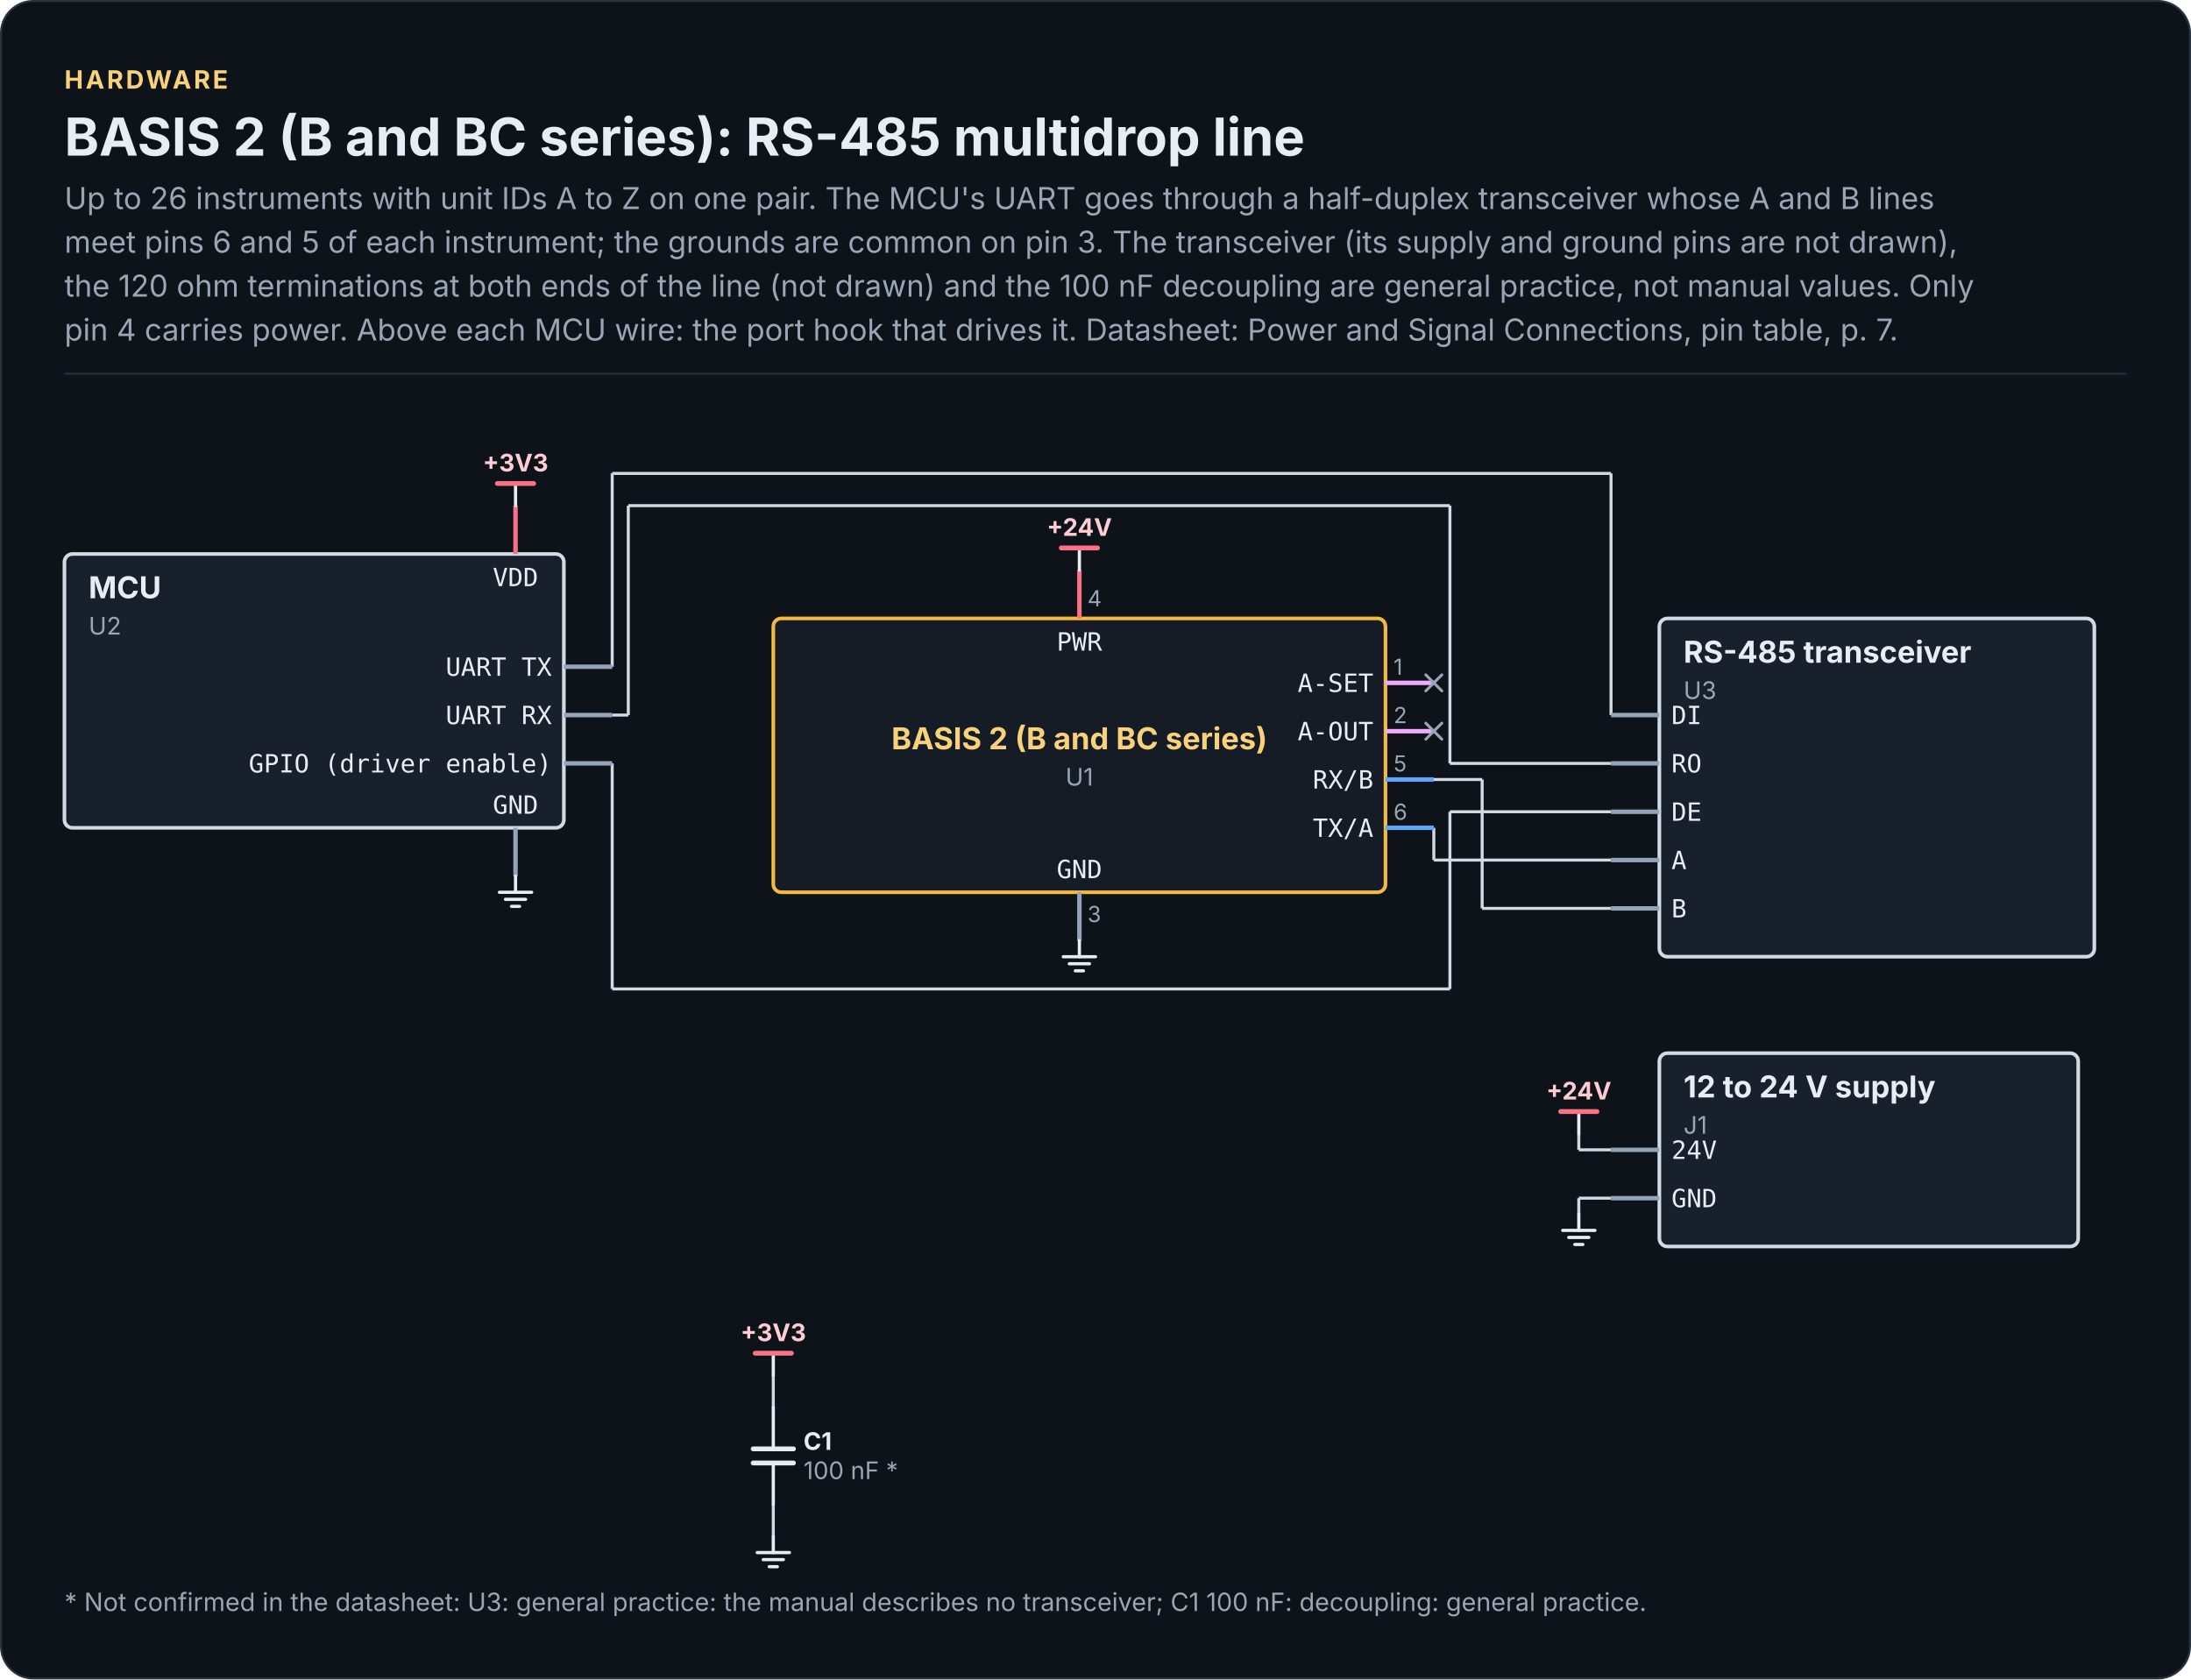
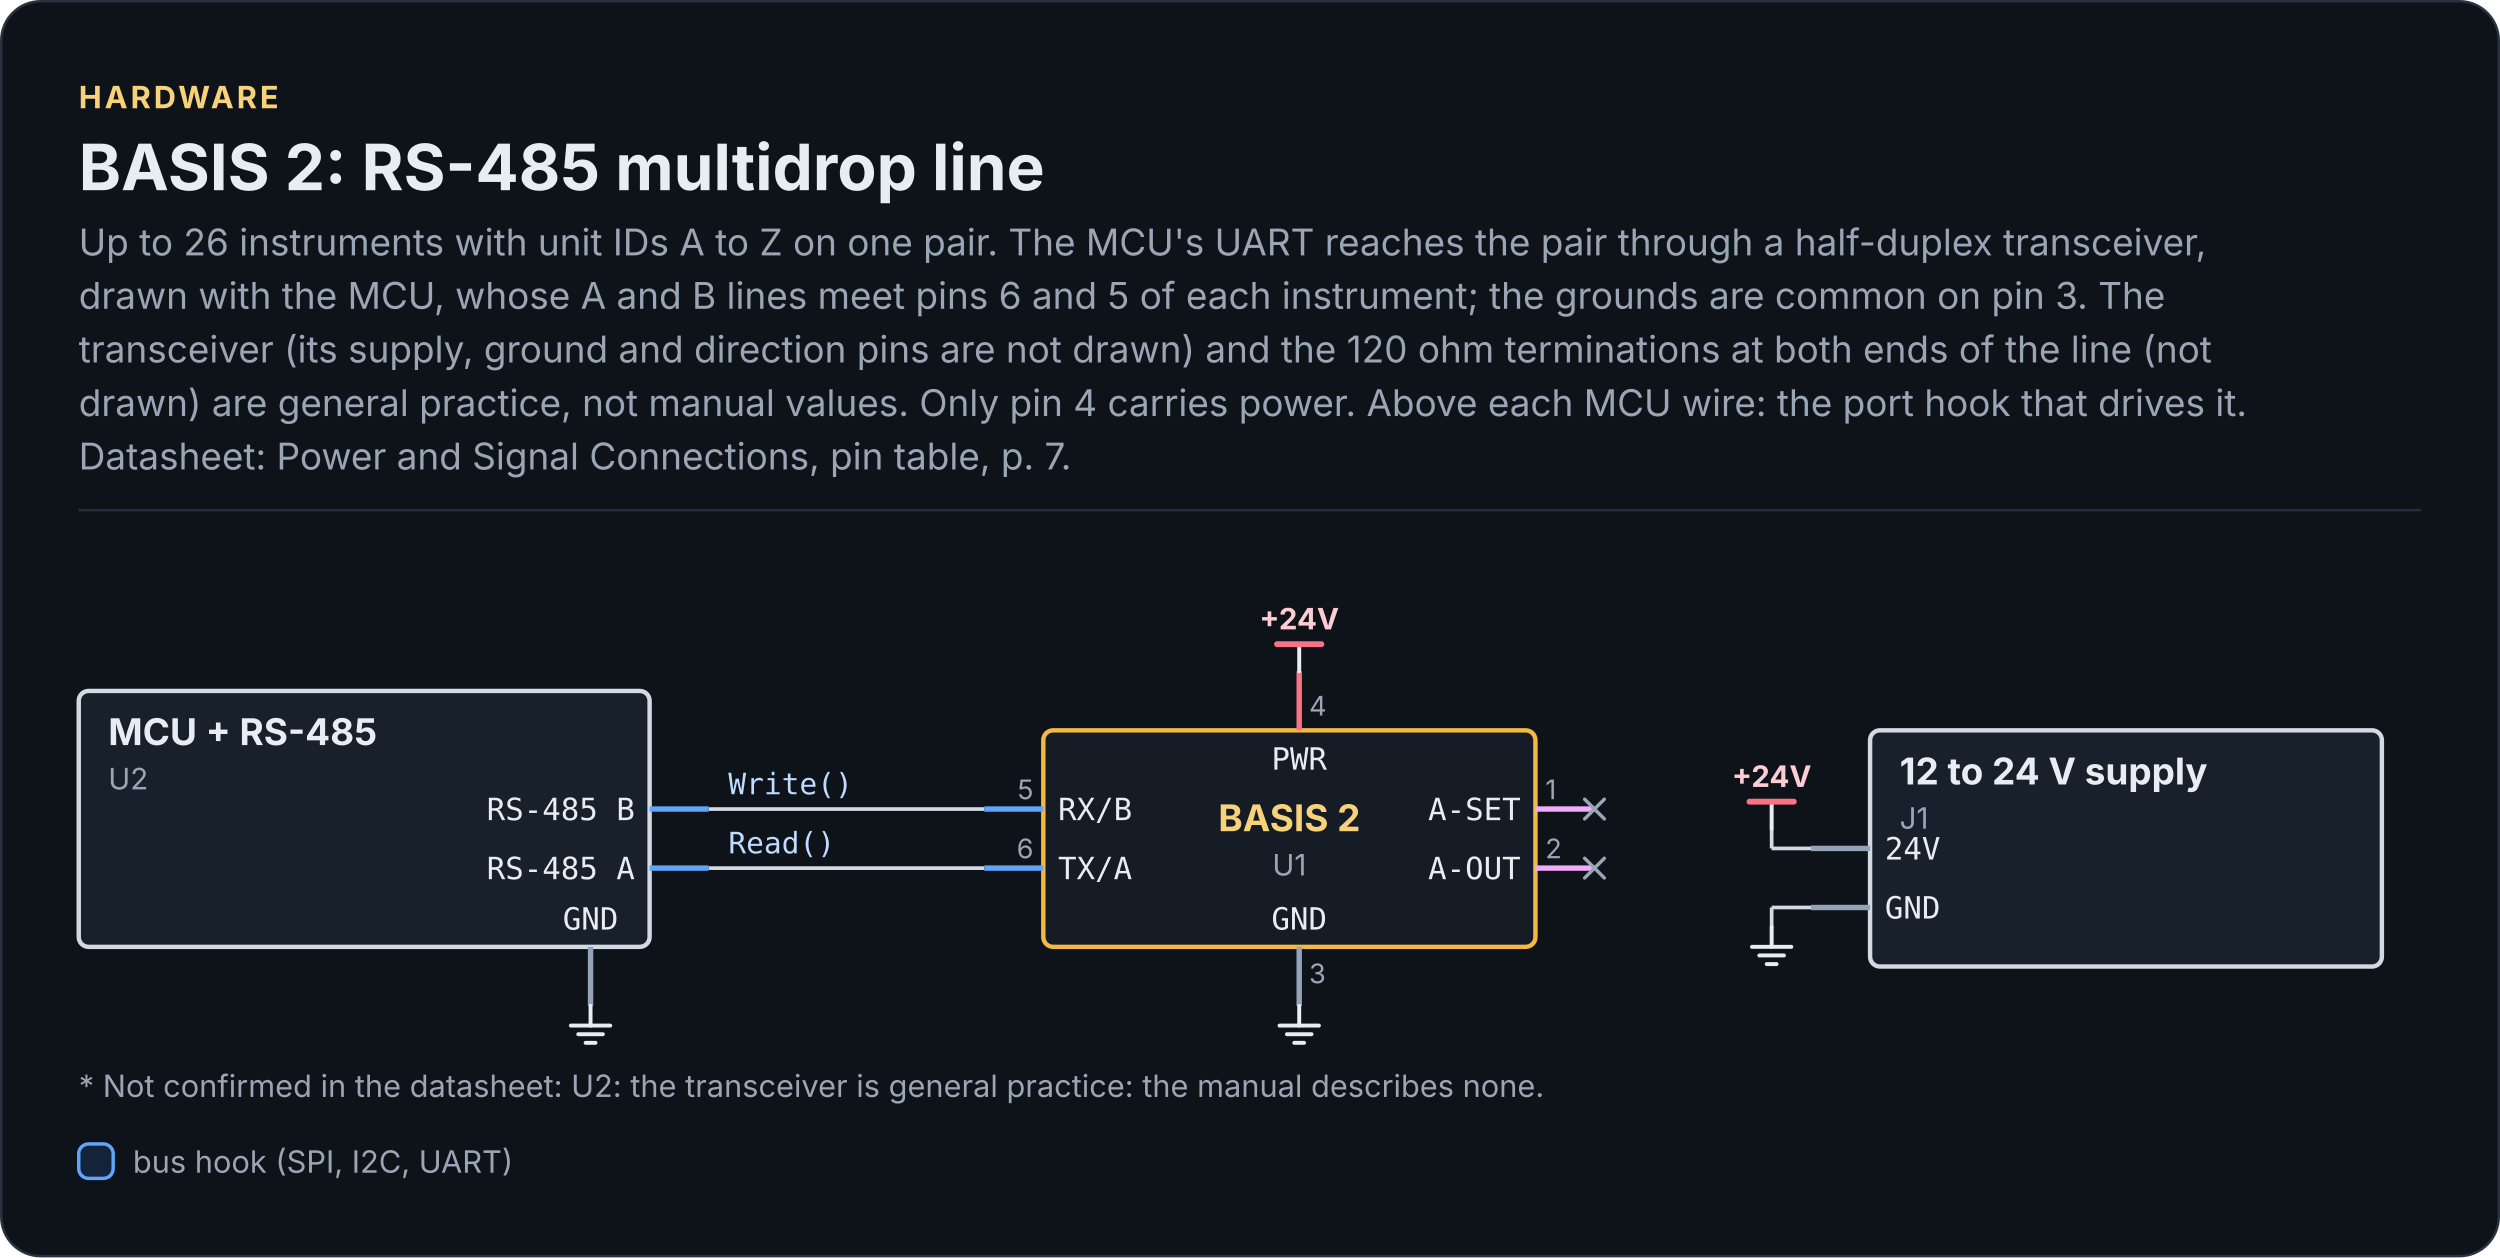
- <svg xmlns="http://www.w3.org/2000/svg" width="1088" height="834" viewBox="0 0 1088 834" role="img" aria-labelledby="chip-circuit-rs485-multidrop-title chip-circuit-rs485-multidrop-desc" font-family="Inter, 'Segoe UI', Roboto, 'Helvetica Neue', Arial, sans-serif">
-   <rect x="0.5" y="0.5" width="1087" height="833" rx="16" fill="#0E131A" stroke="#283241" />
+ <svg xmlns="http://www.w3.org/2000/svg" width="1016" height="511" viewBox="0 0 1016 511" role="img" aria-labelledby="chip-circuit-rs485-multidrop-title chip-circuit-rs485-multidrop-desc" font-family="Inter, 'Segoe UI', Roboto, 'Helvetica Neue', Arial, sans-serif">
+   <rect x="0.5" y="0.5" width="1015" height="510" rx="16" fill="#0E131A" stroke="#283241" />
  <text x="32" y="44" font-size="12.5" font-weight="700" letter-spacing="1.2" fill="#F8D27A">HARDWARE</text>
-   <text x="32" y="77.3" font-size="26" font-weight="700" fill="#E8EDF3">BASIS 2 (B and BC series): RS-485 multidrop line</text>
-   <text x="32" y="103.8" font-size="15" fill="#9AA6B5">Up to 26 instruments with unit IDs A to Z on one pair. The MCU's UART goes through a half-duplex transceiver whose A and B lines</text>
-   <text x="32" y="125.5" font-size="15" fill="#9AA6B5">meet pins 6 and 5 of each instrument; the grounds are common on pin 3. The transceiver (its supply and ground pins are not drawn),</text>
-   <text x="32" y="147.3" font-size="15" fill="#9AA6B5">the 120 ohm terminations at both ends of the line (not drawn) and the 100 nF decoupling are general practice, not manual values. Only</text>
-   <text x="32" y="169.1" font-size="15" fill="#9AA6B5">pin 4 carries power. Above each MCU wire: the port hook that drives it. Datasheet: Power and Signal Connections, pin table, p. 7.</text>
-   <rect x="32" y="185.1" width="1024" height="1" fill="#252F3C" />
-   <path d="M784 563 L784 571" fill="none" stroke="#D2DAE4" stroke-width="1.5" />
-   <path d="M784 571 L800 571" fill="none" stroke="#D2DAE4" stroke-width="1.5" />
-   <path d="M384 683 L384 699" fill="none" stroke="#D2DAE4" stroke-width="1.5" />
-   <path d="M304 379.1 L304 491.1" fill="none" stroke="#D2DAE4" stroke-width="1.5" />
-   <path d="M304 491.1 L720 491.1" fill="none" stroke="#D2DAE4" stroke-width="1.5" />
-   <path d="M720 403.1 L800 403.1" fill="none" stroke="#D2DAE4" stroke-width="1.5" />
-   <path d="M720 403.1 L720 491.1" fill="none" stroke="#D2DAE4" stroke-width="1.5" />
-   <path d="M384 747 L384 763" fill="none" stroke="#D2DAE4" stroke-width="1.5" />
-   <path d="M784 595 L800 595" fill="none" stroke="#D2DAE4" stroke-width="1.5" />
-   <path d="M784 595 L784 603" fill="none" stroke="#D2DAE4" stroke-width="1.5" />
-   <path d="M712 411.1 L712 427.1" fill="none" stroke="#D2DAE4" stroke-width="1.5" />
-   <path d="M712 427.1 L800 427.1" fill="none" stroke="#D2DAE4" stroke-width="1.5" />
-   <path d="M712 387.1 L736 387.1" fill="none" stroke="#D2DAE4" stroke-width="1.5" />
-   <path d="M736 387.1 L736 451.1" fill="none" stroke="#D2DAE4" stroke-width="1.5" />
-   <path d="M736 451.1 L800 451.1" fill="none" stroke="#D2DAE4" stroke-width="1.5" />
-   <path d="M304 355.1 L312 355.1" fill="none" stroke="#D2DAE4" stroke-width="1.5" />
-   <path d="M312 251.1 L720 251.1" fill="none" stroke="#D2DAE4" stroke-width="1.5" />
-   <path d="M312 251.1 L312 355.1" fill="none" stroke="#D2DAE4" stroke-width="1.5" />
-   <path d="M720 251.1 L720 379.1" fill="none" stroke="#D2DAE4" stroke-width="1.5" />
-   <path d="M720 379.1 L800 379.1" fill="none" stroke="#D2DAE4" stroke-width="1.5" />
-   <path d="M304 235.1 L800 235.1" fill="none" stroke="#D2DAE4" stroke-width="1.5" />
-   <path d="M304 235.1 L304 331.1" fill="none" stroke="#D2DAE4" stroke-width="1.5" />
-   <path d="M800 235.1 L800 355.1" fill="none" stroke="#D2DAE4" stroke-width="1.5" />
-   <rect x="384" y="307.1" width="304" height="136" rx="4" fill="#151C26" stroke="#F4B942" stroke-width="1.8" />
-   <path d="M688 339.1 L712 339.1" fill="none" stroke="#F0ABFC" stroke-width="2.2" stroke-linecap="butt" stroke-linejoin="round" />
-   <path d="M688 363.1 L712 363.1" fill="none" stroke="#F0ABFC" stroke-width="2.2" stroke-linecap="butt" stroke-linejoin="round" />
-   <path d="M688 387.1 L712 387.1" fill="none" stroke="#60A5FA" stroke-width="2.2" stroke-linecap="butt" stroke-linejoin="round" />
-   <path d="M688 411.1 L712 411.1" fill="none" stroke="#60A5FA" stroke-width="2.2" stroke-linecap="butt" stroke-linejoin="round" />
-   <path d="M536 307.1 L536 283.1" fill="none" stroke="#FB7185" stroke-width="2.2" stroke-linecap="butt" stroke-linejoin="round" />
-   <path d="M536 443.1 L536 467.1" fill="none" stroke="#94A3B8" stroke-width="2.2" stroke-linecap="butt" stroke-linejoin="round" />
-   <rect x="32" y="275.1" width="248" height="136" rx="4" fill="#18202B" stroke="#D2DAE4" stroke-width="1.8" />
-   <path d="M280 331.1 L304 331.1" fill="none" stroke="#94A3B8" stroke-width="2.2" stroke-linecap="butt" stroke-linejoin="round" />
-   <path d="M280 355.1 L304 355.1" fill="none" stroke="#94A3B8" stroke-width="2.2" stroke-linecap="butt" stroke-linejoin="round" />
-   <path d="M280 379.1 L304 379.1" fill="none" stroke="#94A3B8" stroke-width="2.2" stroke-linecap="butt" stroke-linejoin="round" />
-   <path d="M256 275.1 L256 251.1" fill="none" stroke="#FB7185" stroke-width="2.2" stroke-linecap="butt" stroke-linejoin="round" />
-   <path d="M256 411.1 L256 435.1" fill="none" stroke="#94A3B8" stroke-width="2.2" stroke-linecap="butt" stroke-linejoin="round" />
-   <path d="M536 283.1 L536 272.1" fill="none" stroke="#E8EDF3" stroke-width="1.6" stroke-linecap="round" stroke-linejoin="round" />
-   <path d="M527 272.1 L545 272.1" fill="none" stroke="#FB7185" stroke-width="2.4" stroke-linecap="round" stroke-linejoin="round" />
-   <path d="M536 467.1 L536 475.1" fill="none" stroke="#E8EDF3" stroke-width="1.6" stroke-linecap="round" stroke-linejoin="round" />
-   <path d="M528 475.1 L544 475.1" fill="none" stroke="#E8EDF3" stroke-width="1.6" stroke-linecap="round" stroke-linejoin="round" />
-   <path d="M531 478.6 L541 478.6" fill="none" stroke="#E8EDF3" stroke-width="1.6" stroke-linecap="round" stroke-linejoin="round" />
-   <path d="M534 482.1 L538 482.1" fill="none" stroke="#E8EDF3" stroke-width="1.6" stroke-linecap="round" stroke-linejoin="round" />
-   <path d="M256 251.1 L256 240.1" fill="none" stroke="#E8EDF3" stroke-width="1.6" stroke-linecap="round" stroke-linejoin="round" />
-   <path d="M247 240.1 L265 240.1" fill="none" stroke="#FB7185" stroke-width="2.4" stroke-linecap="round" stroke-linejoin="round" />
-   <path d="M256 435.1 L256 443.1" fill="none" stroke="#E8EDF3" stroke-width="1.6" stroke-linecap="round" stroke-linejoin="round" />
-   <path d="M248 443.1 L264 443.1" fill="none" stroke="#E8EDF3" stroke-width="1.6" stroke-linecap="round" stroke-linejoin="round" />
-   <path d="M251 446.6 L261 446.6" fill="none" stroke="#E8EDF3" stroke-width="1.6" stroke-linecap="round" stroke-linejoin="round" />
-   <path d="M254 450.1 L258 450.1" fill="none" stroke="#E8EDF3" stroke-width="1.6" stroke-linecap="round" stroke-linejoin="round" />
-   <rect x="824" y="307.1" width="216" height="168" rx="4" fill="#18202B" stroke="#D2DAE4" stroke-width="1.8" />
-   <path d="M824 355.1 L800 355.1" fill="none" stroke="#94A3B8" stroke-width="2.2" stroke-linecap="butt" stroke-linejoin="round" />
-   <path d="M824 379.1 L800 379.1" fill="none" stroke="#94A3B8" stroke-width="2.2" stroke-linecap="butt" stroke-linejoin="round" />
-   <path d="M824 403.1 L800 403.1" fill="none" stroke="#94A3B8" stroke-width="2.2" stroke-linecap="butt" stroke-linejoin="round" />
-   <path d="M824 427.1 L800 427.1" fill="none" stroke="#94A3B8" stroke-width="2.2" stroke-linecap="butt" stroke-linejoin="round" />
-   <path d="M824 451.1 L800 451.1" fill="none" stroke="#94A3B8" stroke-width="2.2" stroke-linecap="butt" stroke-linejoin="round" />
-   <rect x="824" y="523" width="208" height="96" rx="4" fill="#18202B" stroke="#D2DAE4" stroke-width="1.8" />
-   <path d="M824 571 L800 571" fill="none" stroke="#94A3B8" stroke-width="2.2" stroke-linecap="butt" stroke-linejoin="round" />
-   <path d="M824 595 L800 595" fill="none" stroke="#94A3B8" stroke-width="2.2" stroke-linecap="butt" stroke-linejoin="round" />
-   <path d="M384 699 L384 719.5" fill="none" stroke="#E8EDF3" stroke-width="1.6" stroke-linecap="round" stroke-linejoin="round" />
-   <path d="M384 726.5 L384 747" fill="none" stroke="#E8EDF3" stroke-width="1.6" stroke-linecap="round" stroke-linejoin="round" />
-   <path d="M374 719.5 L394 719.5" fill="none" stroke="#E8EDF3" stroke-width="2.4" stroke-linecap="round" stroke-linejoin="round" />
-   <path d="M374 726.5 L394 726.5" fill="none" stroke="#E8EDF3" stroke-width="2.4" stroke-linecap="round" stroke-linejoin="round" />
-   <path d="M384 683 L384 672" fill="none" stroke="#E8EDF3" stroke-width="1.6" stroke-linecap="round" stroke-linejoin="round" />
-   <path d="M375 672 L393 672" fill="none" stroke="#FB7185" stroke-width="2.4" stroke-linecap="round" stroke-linejoin="round" />
-   <path d="M784 563 L784 552" fill="none" stroke="#E8EDF3" stroke-width="1.6" stroke-linecap="round" stroke-linejoin="round" />
-   <path d="M775 552 L793 552" fill="none" stroke="#FB7185" stroke-width="2.4" stroke-linecap="round" stroke-linejoin="round" />
-   <path d="M384 763 L384 771" fill="none" stroke="#E8EDF3" stroke-width="1.6" stroke-linecap="round" stroke-linejoin="round" />
-   <path d="M376 771 L392 771" fill="none" stroke="#E8EDF3" stroke-width="1.6" stroke-linecap="round" stroke-linejoin="round" />
-   <path d="M379 774.5 L389 774.5" fill="none" stroke="#E8EDF3" stroke-width="1.6" stroke-linecap="round" stroke-linejoin="round" />
-   <path d="M382 778 L386 778" fill="none" stroke="#E8EDF3" stroke-width="1.6" stroke-linecap="round" stroke-linejoin="round" />
-   <path d="M784 603 L784 611" fill="none" stroke="#E8EDF3" stroke-width="1.6" stroke-linecap="round" stroke-linejoin="round" />
-   <path d="M776 611 L792 611" fill="none" stroke="#E8EDF3" stroke-width="1.6" stroke-linecap="round" stroke-linejoin="round" />
-   <path d="M779 614.5 L789 614.5" fill="none" stroke="#E8EDF3" stroke-width="1.6" stroke-linecap="round" stroke-linejoin="round" />
-   <path d="M782 618 L786 618" fill="none" stroke="#E8EDF3" stroke-width="1.6" stroke-linecap="round" stroke-linejoin="round" />
-   <path d="M708 343.1 L716 335.1" fill="none" stroke="#9AA6B5" stroke-width="1.4" stroke-linecap="round" stroke-linejoin="round" />
-   <path d="M708 335.1 L716 343.1" fill="none" stroke="#9AA6B5" stroke-width="1.4" stroke-linecap="round" stroke-linejoin="round" />
-   <path d="M708 367.1 L716 359.1" fill="none" stroke="#9AA6B5" stroke-width="1.4" stroke-linecap="round" stroke-linejoin="round" />
-   <path d="M708 359.1 L716 367.1" fill="none" stroke="#9AA6B5" stroke-width="1.4" stroke-linecap="round" stroke-linejoin="round" />
-   <text x="682" y="343.6" font-size="12.5" font-family="'JetBrains Mono', 'SFMono-Regular', Menlo, Consolas, monospace" text-anchor="end" fill="#E8EDF3">A-SET</text>
-   <text x="692" y="335.1" font-size="11" fill="#9AA6B5">1</text>
-   <text x="682" y="367.6" font-size="12.5" font-family="'JetBrains Mono', 'SFMono-Regular', Menlo, Consolas, monospace" text-anchor="end" fill="#E8EDF3">A-OUT</text>
-   <text x="692" y="359.1" font-size="11" fill="#9AA6B5">2</text>
-   <text x="682" y="391.6" font-size="12.5" font-family="'JetBrains Mono', 'SFMono-Regular', Menlo, Consolas, monospace" text-anchor="end" fill="#E8EDF3">RX/B</text>
-   <text x="692" y="383.1" font-size="11" fill="#9AA6B5">5</text>
-   <text x="682" y="415.6" font-size="12.5" font-family="'JetBrains Mono', 'SFMono-Regular', Menlo, Consolas, monospace" text-anchor="end" fill="#E8EDF3">TX/A</text>
-   <text x="692" y="407.1" font-size="11" fill="#9AA6B5">6</text>
-   <text x="536" y="323.1" font-size="12.5" font-family="'JetBrains Mono', 'SFMono-Regular', Menlo, Consolas, monospace" text-anchor="middle" fill="#E8EDF3">PWR</text>
-   <text x="540" y="301.1" font-size="11" fill="#9AA6B5">4</text>
-   <text x="536" y="436.1" font-size="12.5" font-family="'JetBrains Mono', 'SFMono-Regular', Menlo, Consolas, monospace" text-anchor="middle" fill="#E8EDF3">GND</text>
-   <text x="540" y="457.9" font-size="11" fill="#9AA6B5">3</text>
-   <text x="536" y="372.1" font-size="15" font-weight="700" text-anchor="middle" fill="#F8D27A">BASIS 2 (B and BC series)</text>
-   <text x="536" y="390.1" font-size="12" text-anchor="middle" fill="#9AA6B5">U1</text>
-   <text x="274" y="335.6" font-size="12.5" font-family="'JetBrains Mono', 'SFMono-Regular', Menlo, Consolas, monospace" text-anchor="end" fill="#E8EDF3">UART TX</text>
-   <text x="274" y="359.6" font-size="12.5" font-family="'JetBrains Mono', 'SFMono-Regular', Menlo, Consolas, monospace" text-anchor="end" fill="#E8EDF3">UART RX</text>
-   <text x="274" y="383.6" font-size="12.5" font-family="'JetBrains Mono', 'SFMono-Regular', Menlo, Consolas, monospace" text-anchor="end" fill="#E8EDF3">GPIO (driver enable)</text>
-   <text x="256" y="291.1" font-size="12.5" font-family="'JetBrains Mono', 'SFMono-Regular', Menlo, Consolas, monospace" text-anchor="middle" fill="#E8EDF3">VDD</text>
-   <text x="256" y="404.1" font-size="12.5" font-family="'JetBrains Mono', 'SFMono-Regular', Menlo, Consolas, monospace" text-anchor="middle" fill="#E8EDF3">GND</text>
-   <text x="44" y="297.1" font-size="15" font-weight="700" fill="#E8EDF3">MCU</text>
-   <text x="44" y="315.1" font-size="12" fill="#9AA6B5">U2</text>
-   <text x="536" y="266.1" font-size="12" font-weight="700" text-anchor="middle" fill="#FECDD3">+24V</text>
-   <text x="256" y="234.1" font-size="12" font-weight="700" text-anchor="middle" fill="#FECDD3">+3V3</text>
-   <text x="830" y="359.6" font-size="12.5" font-family="'JetBrains Mono', 'SFMono-Regular', Menlo, Consolas, monospace" fill="#E8EDF3">DI</text>
-   <text x="830" y="383.6" font-size="12.5" font-family="'JetBrains Mono', 'SFMono-Regular', Menlo, Consolas, monospace" fill="#E8EDF3">RO</text>
-   <text x="830" y="407.6" font-size="12.5" font-family="'JetBrains Mono', 'SFMono-Regular', Menlo, Consolas, monospace" fill="#E8EDF3">DE</text>
-   <text x="830" y="431.6" font-size="12.5" font-family="'JetBrains Mono', 'SFMono-Regular', Menlo, Consolas, monospace" fill="#E8EDF3">A</text>
-   <text x="830" y="455.6" font-size="12.5" font-family="'JetBrains Mono', 'SFMono-Regular', Menlo, Consolas, monospace" fill="#E8EDF3">B</text>
-   <text x="836" y="329.1" font-size="15" font-weight="700" fill="#E8EDF3">RS-485 transceiver</text>
-   <text x="836" y="347.1" font-size="12" fill="#9AA6B5">U3</text>
-   <text x="830" y="575.5" font-size="12.5" font-family="'JetBrains Mono', 'SFMono-Regular', Menlo, Consolas, monospace" fill="#E8EDF3">24V</text>
-   <text x="830" y="599.5" font-size="12.5" font-family="'JetBrains Mono', 'SFMono-Regular', Menlo, Consolas, monospace" fill="#E8EDF3">GND</text>
-   <text x="836" y="545" font-size="15" font-weight="700" fill="#E8EDF3">12 to 24 V supply</text>
-   <text x="836" y="563" font-size="12" fill="#9AA6B5">J1</text>
-   <text x="399" y="720" font-size="12" font-weight="700" fill="#E8EDF3">C1</text>
-   <text x="399" y="734.5" font-size="12" fill="#9AA6B5">100 nF *</text>
-   <text x="384" y="666" font-size="12" font-weight="700" text-anchor="middle" fill="#FECDD3">+3V3</text>
-   <text x="784" y="546" font-size="12" font-weight="700" text-anchor="middle" fill="#FECDD3">+24V</text>
-   <text x="32" y="800" font-size="12.5" fill="#9AA6B5">* Not confirmed in the datasheet: U3: general practice: the manual describes no transceiver; C1 100 nF: decoupling: general practice.</text>
+   <text x="32" y="77.3" font-size="26" font-weight="700" fill="#E8EDF3">BASIS 2: RS-485 multidrop line</text>
+   <text x="32" y="103.8" font-size="15" fill="#9AA6B5">Up to 26 instruments with unit IDs A to Z on one pair. The MCU's UART reaches the pair through a half-duplex transceiver,</text>
+   <text x="32" y="125.5" font-size="15" fill="#9AA6B5">drawn with the MCU, whose A and B lines meet pins 6 and 5 of each instrument; the grounds are common on pin 3. The</text>
+   <text x="32" y="147.3" font-size="15" fill="#9AA6B5">transceiver (its supply, ground and direction pins are not drawn) and the 120 ohm terminations at both ends of the line (not</text>
+   <text x="32" y="169.1" font-size="15" fill="#9AA6B5">drawn) are general practice, not manual values. Only pin 4 carries power. Above each MCU wire: the port hook that drives it.</text>
+   <text x="32" y="190.8" font-size="15" fill="#9AA6B5">Datasheet: Power and Signal Connections, pin table, p. 7.</text>
+   <rect x="32" y="206.8" width="952" height="1" fill="#252F3C" />
+   <path d="M720 336.8 L720 344.8" fill="none" stroke="#D2DAE4" stroke-width="1.5" />
+   <path d="M720 344.8 L736 344.8" fill="none" stroke="#D2DAE4" stroke-width="1.5" />
+   <path d="M720 368.8 L736 368.8" fill="none" stroke="#D2DAE4" stroke-width="1.5" />
+   <path d="M720 368.8 L720 376.8" fill="none" stroke="#D2DAE4" stroke-width="1.5" />
+   <path d="M288 352.8 L400 352.8" fill="none" stroke="#D2DAE4" stroke-width="1.5" />
+   <path d="M288 328.8 L400 328.8" fill="none" stroke="#D2DAE4" stroke-width="1.5" />
+   <rect x="424" y="296.8" width="200" height="88" rx="4" fill="#151C26" stroke="#F4B942" stroke-width="1.8" />
+   <path d="M424 328.8 L400 328.8" fill="none" stroke="#60A5FA" stroke-width="2.2" stroke-linecap="butt" stroke-linejoin="round" />
+   <path d="M424 352.8 L400 352.8" fill="none" stroke="#60A5FA" stroke-width="2.2" stroke-linecap="butt" stroke-linejoin="round" />
+   <path d="M624 328.8 L648 328.8" fill="none" stroke="#F0ABFC" stroke-width="2.2" stroke-linecap="butt" stroke-linejoin="round" />
+   <path d="M624 352.8 L648 352.8" fill="none" stroke="#F0ABFC" stroke-width="2.2" stroke-linecap="butt" stroke-linejoin="round" />
+   <path d="M528 296.8 L528 272.8" fill="none" stroke="#FB7185" stroke-width="2.2" stroke-linecap="butt" stroke-linejoin="round" />
+   <path d="M528 384.8 L528 408.8" fill="none" stroke="#94A3B8" stroke-width="2.2" stroke-linecap="butt" stroke-linejoin="round" />
+   <rect x="32" y="280.8" width="232" height="104" rx="4" fill="#18202B" stroke="#D2DAE4" stroke-width="1.8" />
+   <path d="M264 328.8 L288 328.8" fill="none" stroke="#60A5FA" stroke-width="2.2" stroke-linecap="butt" stroke-linejoin="round" />
+   <path d="M264 352.8 L288 352.8" fill="none" stroke="#60A5FA" stroke-width="2.2" stroke-linecap="butt" stroke-linejoin="round" />
+   <path d="M240 384.8 L240 408.8" fill="none" stroke="#94A3B8" stroke-width="2.2" stroke-linecap="butt" stroke-linejoin="round" />
+   <path d="M528 272.8 L528 261.8" fill="none" stroke="#E8EDF3" stroke-width="1.6" stroke-linecap="round" stroke-linejoin="round" />
+   <path d="M519 261.8 L537 261.8" fill="none" stroke="#FB7185" stroke-width="2.4" stroke-linecap="round" stroke-linejoin="round" />
+   <path d="M528 408.8 L528 416.8" fill="none" stroke="#E8EDF3" stroke-width="1.6" stroke-linecap="round" stroke-linejoin="round" />
+   <path d="M520 416.8 L536 416.8" fill="none" stroke="#E8EDF3" stroke-width="1.6" stroke-linecap="round" stroke-linejoin="round" />
+   <path d="M523 420.3 L533 420.3" fill="none" stroke="#E8EDF3" stroke-width="1.6" stroke-linecap="round" stroke-linejoin="round" />
+   <path d="M526 423.8 L530 423.8" fill="none" stroke="#E8EDF3" stroke-width="1.6" stroke-linecap="round" stroke-linejoin="round" />
+   <path d="M240 408.8 L240 416.8" fill="none" stroke="#E8EDF3" stroke-width="1.6" stroke-linecap="round" stroke-linejoin="round" />
+   <path d="M232 416.8 L248 416.8" fill="none" stroke="#E8EDF3" stroke-width="1.6" stroke-linecap="round" stroke-linejoin="round" />
+   <path d="M235 420.3 L245 420.3" fill="none" stroke="#E8EDF3" stroke-width="1.6" stroke-linecap="round" stroke-linejoin="round" />
+   <path d="M238 423.8 L242 423.8" fill="none" stroke="#E8EDF3" stroke-width="1.6" stroke-linecap="round" stroke-linejoin="round" />
+   <rect x="760" y="296.8" width="208" height="96" rx="4" fill="#18202B" stroke="#D2DAE4" stroke-width="1.8" />
+   <path d="M760 344.8 L736 344.8" fill="none" stroke="#94A3B8" stroke-width="2.2" stroke-linecap="butt" stroke-linejoin="round" />
+   <path d="M760 368.8 L736 368.8" fill="none" stroke="#94A3B8" stroke-width="2.2" stroke-linecap="butt" stroke-linejoin="round" />
+   <path d="M720 336.8 L720 325.8" fill="none" stroke="#E8EDF3" stroke-width="1.6" stroke-linecap="round" stroke-linejoin="round" />
+   <path d="M711 325.8 L729 325.8" fill="none" stroke="#FB7185" stroke-width="2.4" stroke-linecap="round" stroke-linejoin="round" />
+   <path d="M720 376.8 L720 384.8" fill="none" stroke="#E8EDF3" stroke-width="1.6" stroke-linecap="round" stroke-linejoin="round" />
+   <path d="M712 384.8 L728 384.8" fill="none" stroke="#E8EDF3" stroke-width="1.6" stroke-linecap="round" stroke-linejoin="round" />
+   <path d="M715 388.3 L725 388.3" fill="none" stroke="#E8EDF3" stroke-width="1.6" stroke-linecap="round" stroke-linejoin="round" />
+   <path d="M718 391.8 L722 391.8" fill="none" stroke="#E8EDF3" stroke-width="1.6" stroke-linecap="round" stroke-linejoin="round" />
+   <path d="M644 332.8 L652 324.8" fill="none" stroke="#9AA6B5" stroke-width="1.4" stroke-linecap="round" stroke-linejoin="round" />
+   <path d="M644 324.8 L652 332.8" fill="none" stroke="#9AA6B5" stroke-width="1.4" stroke-linecap="round" stroke-linejoin="round" />
+   <path d="M644 356.8 L652 348.8" fill="none" stroke="#9AA6B5" stroke-width="1.4" stroke-linecap="round" stroke-linejoin="round" />
+   <path d="M644 348.8 L652 356.8" fill="none" stroke="#9AA6B5" stroke-width="1.4" stroke-linecap="round" stroke-linejoin="round" />
+   <text x="430" y="333.3" font-size="12.5" font-family="'JetBrains Mono', 'SFMono-Regular', Menlo, Consolas, monospace" fill="#E8EDF3">RX/B</text>
+   <text x="420" y="324.8" font-size="11" text-anchor="end" fill="#9AA6B5">5</text>
+   <text x="430" y="357.3" font-size="12.5" font-family="'JetBrains Mono', 'SFMono-Regular', Menlo, Consolas, monospace" fill="#E8EDF3">TX/A</text>
+   <text x="420" y="348.8" font-size="11" text-anchor="end" fill="#9AA6B5">6</text>
+   <text x="618" y="333.3" font-size="12.5" font-family="'JetBrains Mono', 'SFMono-Regular', Menlo, Consolas, monospace" text-anchor="end" fill="#E8EDF3">A-SET</text>
+   <text x="628" y="324.8" font-size="11" fill="#9AA6B5">1</text>
+   <text x="618" y="357.3" font-size="12.5" font-family="'JetBrains Mono', 'SFMono-Regular', Menlo, Consolas, monospace" text-anchor="end" fill="#E8EDF3">A-OUT</text>
+   <text x="628" y="348.8" font-size="11" fill="#9AA6B5">2</text>
+   <text x="528" y="312.8" font-size="12.5" font-family="'JetBrains Mono', 'SFMono-Regular', Menlo, Consolas, monospace" text-anchor="middle" fill="#E8EDF3">PWR</text>
+   <text x="532" y="290.8" font-size="11" fill="#9AA6B5">4</text>
+   <text x="528" y="377.8" font-size="12.5" font-family="'JetBrains Mono', 'SFMono-Regular', Menlo, Consolas, monospace" text-anchor="middle" fill="#E8EDF3">GND</text>
+   <text x="532" y="399.6" font-size="11" fill="#9AA6B5">3</text>
+   <text x="524" y="337.8" font-size="15" font-weight="700" text-anchor="middle" fill="#F8D27A">BASIS 2</text>
+   <text x="524" y="355.8" font-size="12" text-anchor="middle" fill="#9AA6B5">U1</text>
+   <text x="258" y="333.3" font-size="12.5" font-family="'JetBrains Mono', 'SFMono-Regular', Menlo, Consolas, monospace" text-anchor="end" fill="#E8EDF3">RS-485 B</text>
+   <text x="258" y="357.3" font-size="12.5" font-family="'JetBrains Mono', 'SFMono-Regular', Menlo, Consolas, monospace" text-anchor="end" fill="#E8EDF3">RS-485 A</text>
+   <text x="240" y="377.8" font-size="12.5" font-family="'JetBrains Mono', 'SFMono-Regular', Menlo, Consolas, monospace" text-anchor="middle" fill="#E8EDF3">GND</text>
+   <text x="44" y="302.8" font-size="15" font-weight="700" fill="#E8EDF3">MCU + RS-485</text>
+   <text x="44" y="320.8" font-size="12" fill="#9AA6B5">U2</text>
+   <text x="528" y="255.8" font-size="12" font-weight="700" text-anchor="middle" fill="#FECDD3">+24V</text>
+   <text x="296" y="322.8" font-size="12" font-weight="500" font-family="'JetBrains Mono', 'SFMono-Regular', Menlo, Consolas, monospace" fill="#BFDBFE">Write()</text>
+   <text x="296" y="346.8" font-size="12" font-weight="500" font-family="'JetBrains Mono', 'SFMono-Regular', Menlo, Consolas, monospace" fill="#BFDBFE">Read()</text>
+   <text x="766" y="349.3" font-size="12.5" font-family="'JetBrains Mono', 'SFMono-Regular', Menlo, Consolas, monospace" fill="#E8EDF3">24V</text>
+   <text x="766" y="373.3" font-size="12.5" font-family="'JetBrains Mono', 'SFMono-Regular', Menlo, Consolas, monospace" fill="#E8EDF3">GND</text>
+   <text x="772" y="318.8" font-size="15" font-weight="700" fill="#E8EDF3">12 to 24 V supply</text>
+   <text x="772" y="336.8" font-size="12" fill="#9AA6B5">J1</text>
+   <text x="720" y="319.8" font-size="12" font-weight="700" text-anchor="middle" fill="#FECDD3">+24V</text>
+   <text x="32" y="445.8" font-size="12.5" fill="#9AA6B5">* Not confirmed in the datasheet: U2: the transceiver is general practice: the manual describes none.</text>
+   <rect x="32" y="464.9" width="14" height="14" rx="4" fill="#13233A" stroke="#60A5FA" stroke-width="1.4" />
+   <text x="54" y="476.6" font-size="12.5" fill="#9AA6B5">bus hook (SPI, I2C, UART)</text>
</svg>
